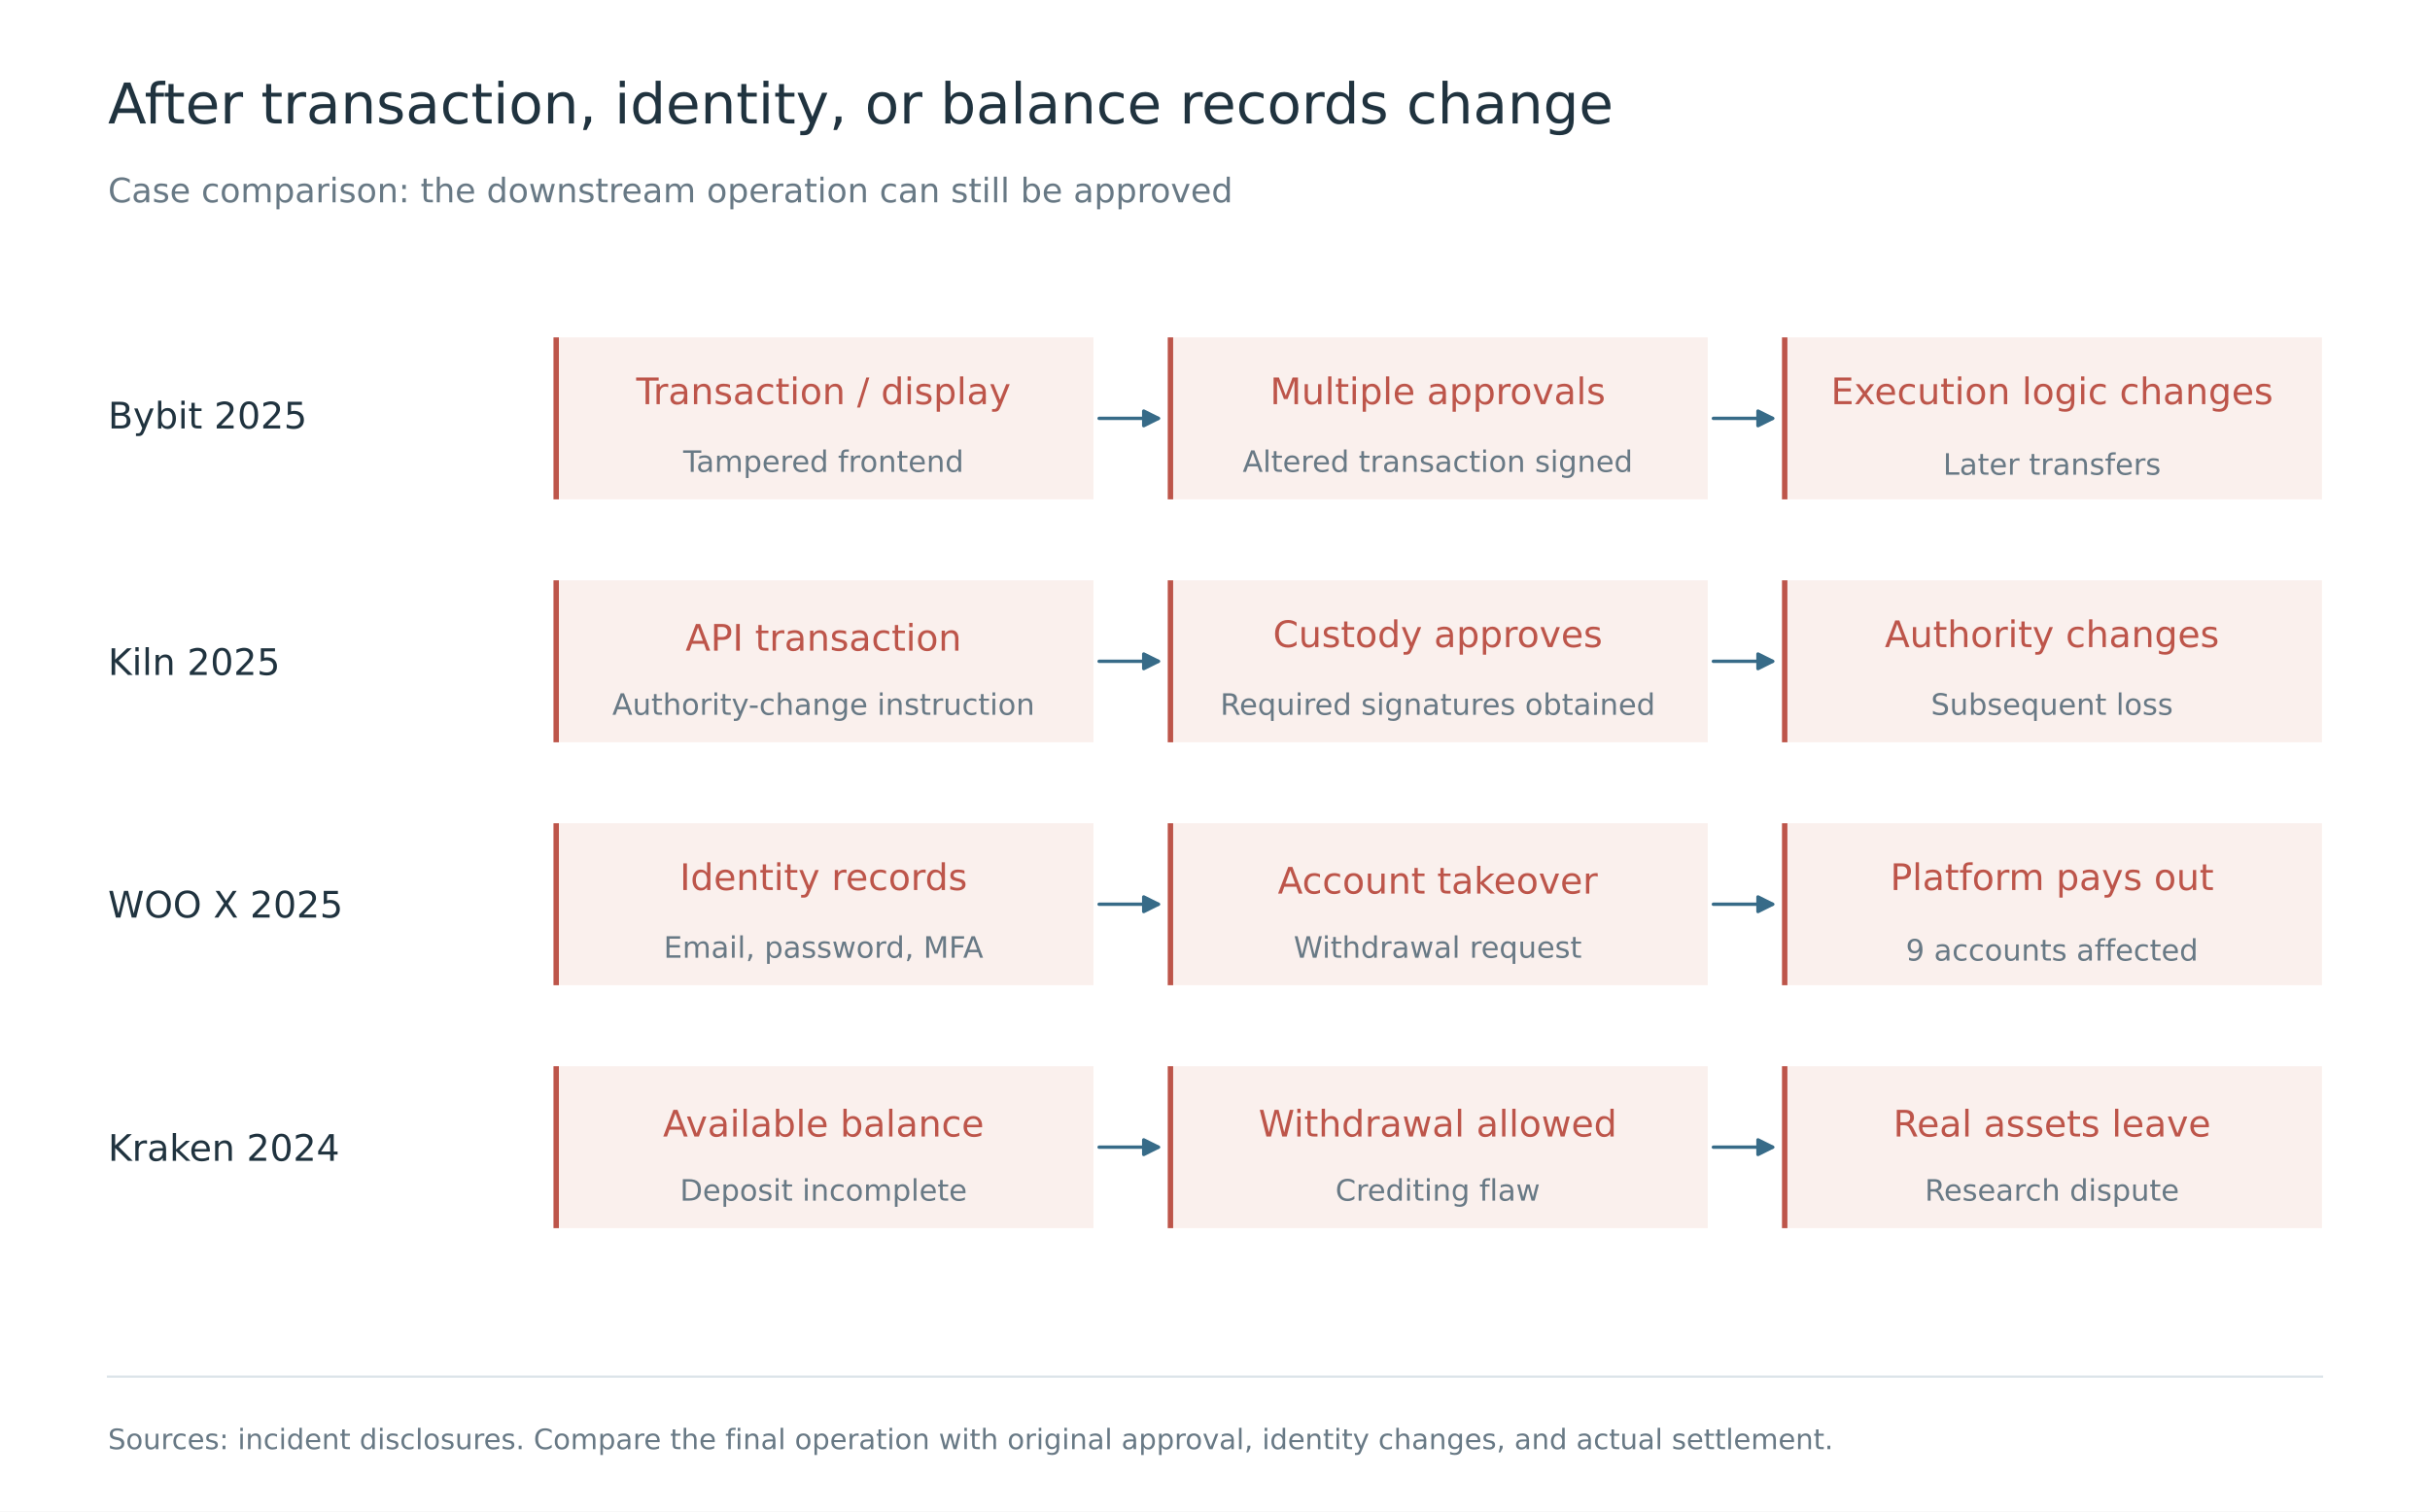
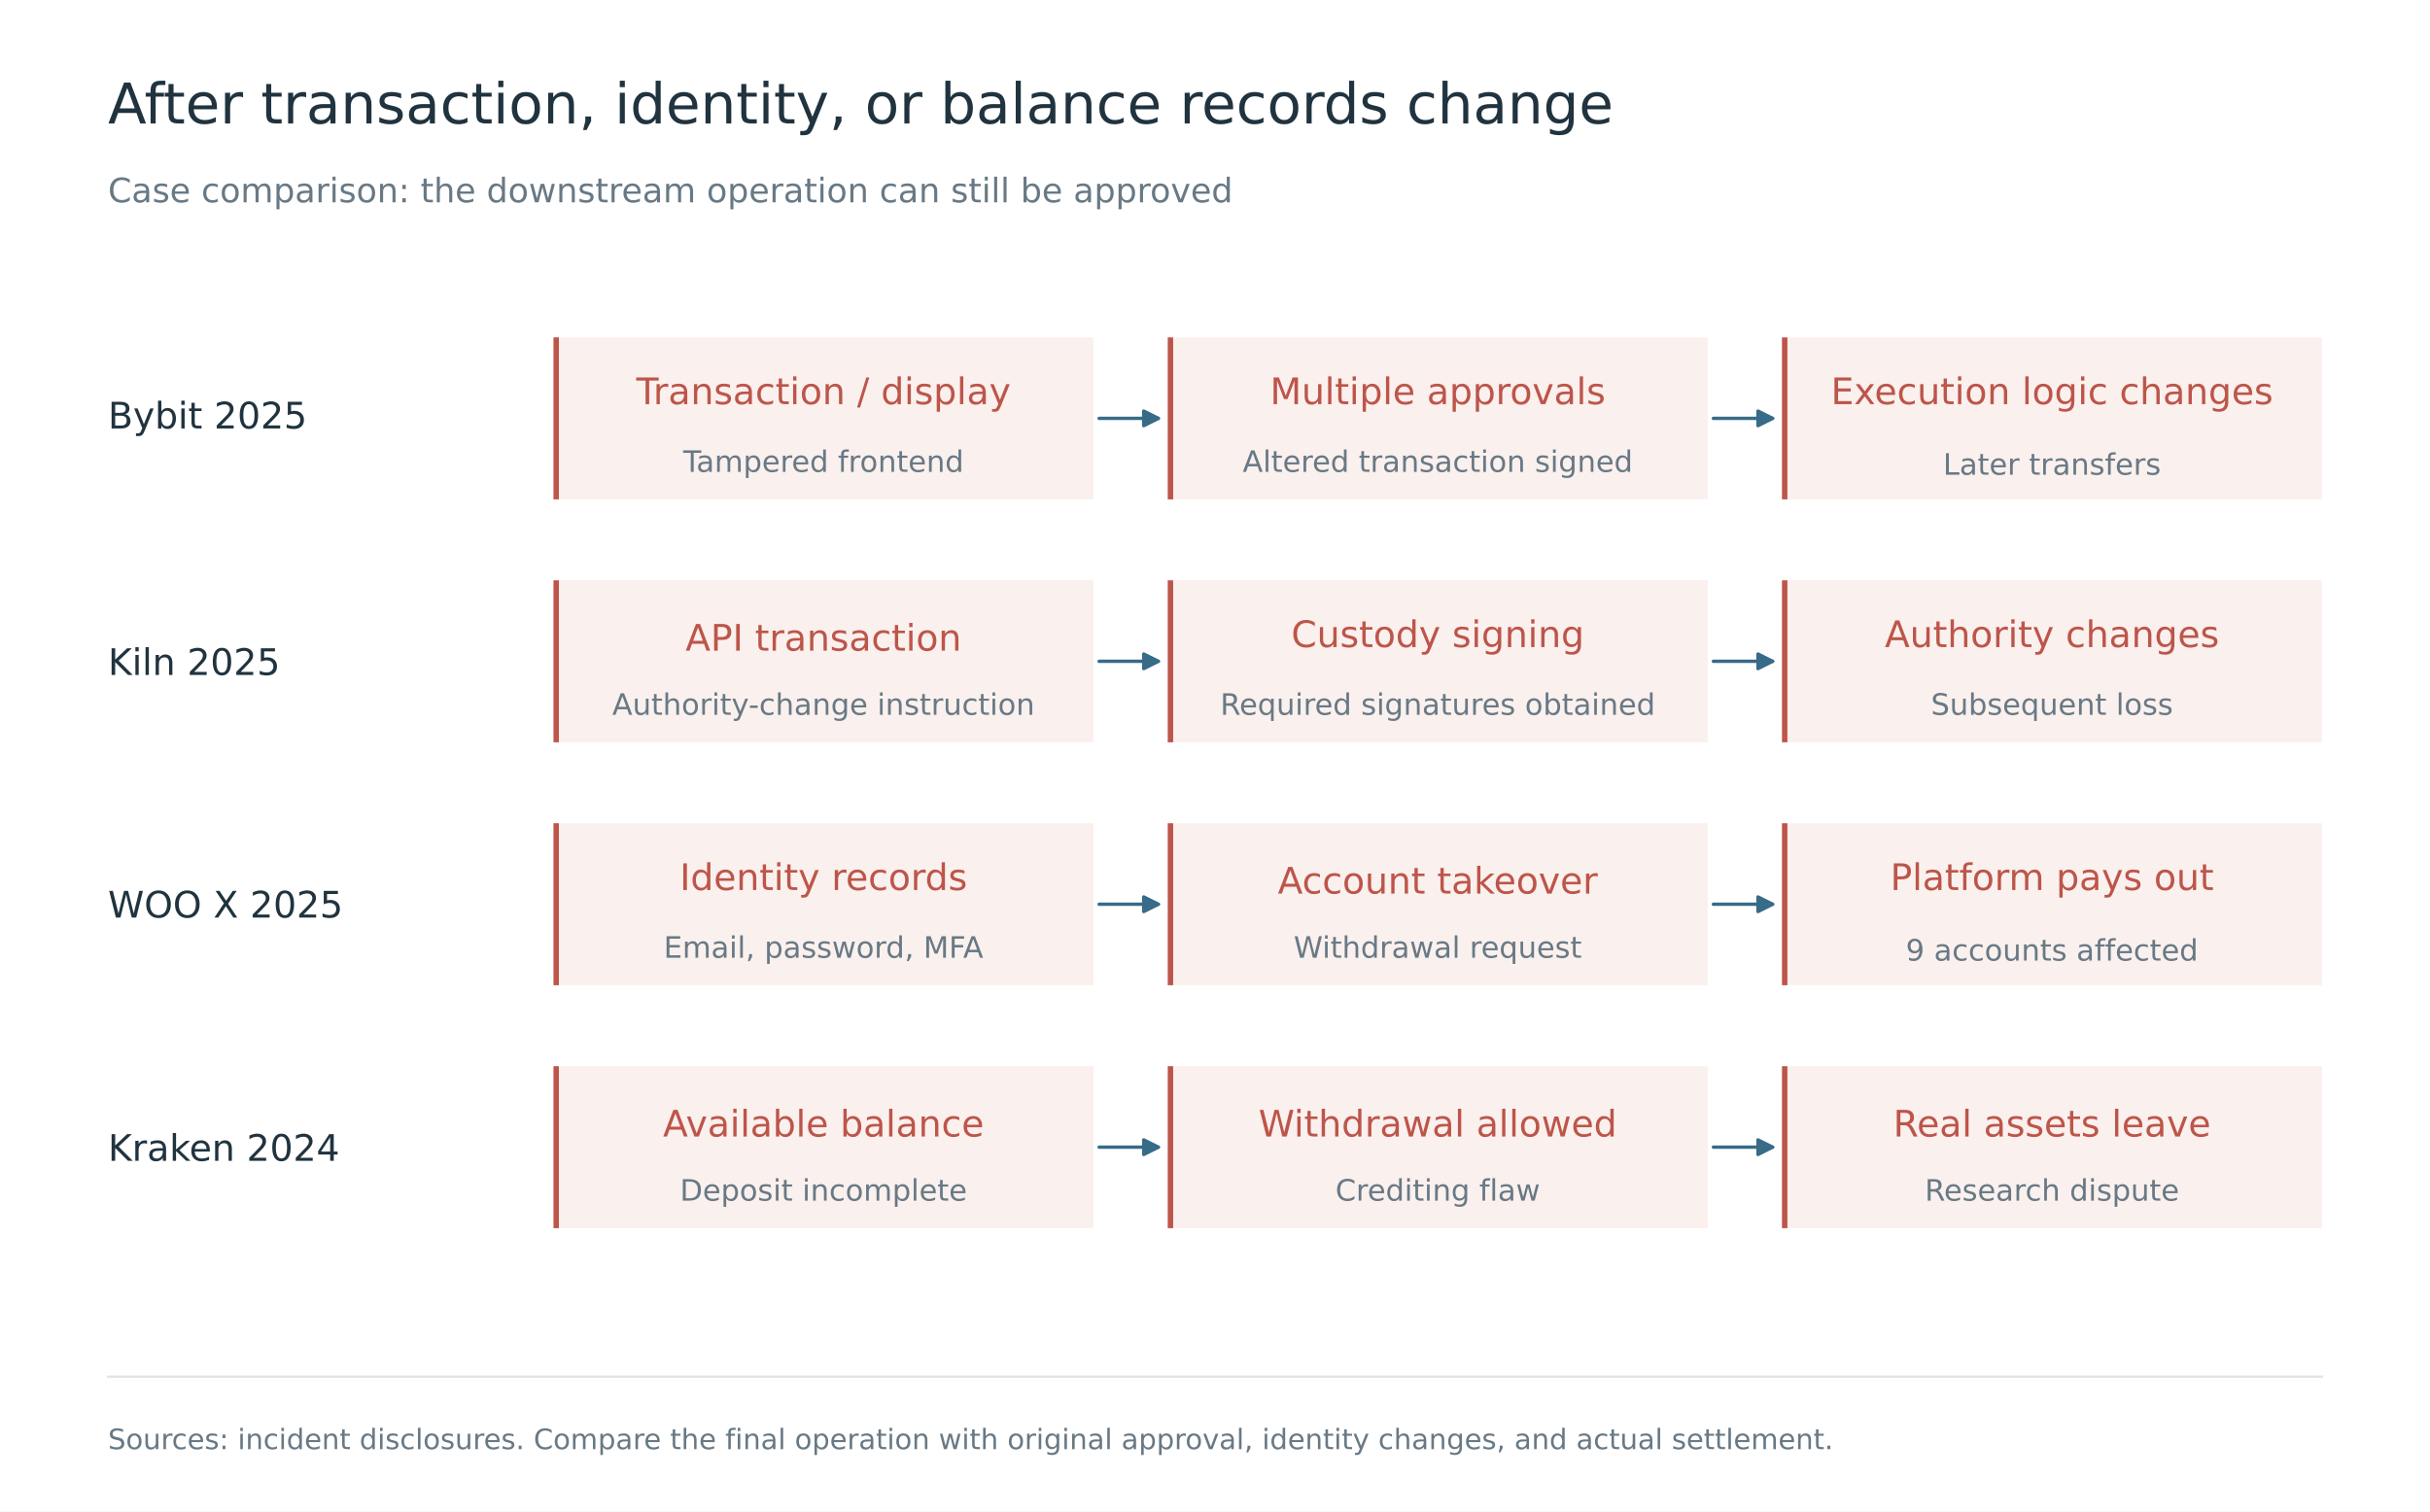
<svg xmlns="http://www.w3.org/2000/svg" width="864pt" height="537.6pt" viewBox="0 0 864 537.6" version="1.1">
  <defs>
    <style type="text/css">*{stroke-linejoin: round; stroke-linecap: butt}</style>
  </defs>
  <g id="figure_1">
    <g id="patch_1">
      <path d="M 0 537.6 L 864 537.6 L 864 0 L 0 0 z " style="fill: #ffffff" />
    </g>
    <g id="axes_1">
      <g id="patch_2">
-         <path d="M 196.8 120 L 388.8 120 L 388.8 177.6 L 196.8 177.6 z " clip-path="url(#p2749e06689)" style="fill: #faf0ed" />
+         <path d="M 196.8 120 L 388.8 120 L 388.8 177.6 L 196.8 177.6 z " clip-path="url(#pc542d8de15)" style="fill: #faf0ed" />
      </g>
      <g id="patch_3">
-         <path d="M 196.8 120 L 198.72 120 L 198.72 177.6 L 196.8 177.6 z " clip-path="url(#p2749e06689)" style="fill: #bd554a" />
+         <path d="M 196.8 120 L 198.72 120 L 198.72 177.6 L 196.8 177.6 z " clip-path="url(#pc542d8de15)" style="fill: #bd554a" />
      </g>
      <g id="patch_4">
-         <path d="M 415.2 120 L 607.2 120 L 607.2 177.6 L 415.2 177.6 z " clip-path="url(#p2749e06689)" style="fill: #faf0ed" />
+         <path d="M 415.2 120 L 607.2 120 L 607.2 177.6 L 415.2 177.6 z " clip-path="url(#pc542d8de15)" style="fill: #faf0ed" />
      </g>
      <g id="patch_5">
-         <path d="M 415.2 120 L 417.12 120 L 417.12 177.6 L 415.2 177.6 z " clip-path="url(#p2749e06689)" style="fill: #bd554a" />
+         <path d="M 415.2 120 L 417.12 120 L 417.12 177.6 L 415.2 177.6 z " clip-path="url(#pc542d8de15)" style="fill: #bd554a" />
      </g>
      <g id="patch_6">
-         <path d="M 633.6 120 L 825.6 120 L 825.6 177.6 L 633.6 177.6 z " clip-path="url(#p2749e06689)" style="fill: #faf0ed" />
+         <path d="M 633.6 120 L 825.6 120 L 825.6 177.6 L 633.6 177.6 z " clip-path="url(#pc542d8de15)" style="fill: #faf0ed" />
      </g>
      <g id="patch_7">
-         <path d="M 633.6 120 L 635.52 120 L 635.52 177.6 L 633.6 177.6 z " clip-path="url(#p2749e06689)" style="fill: #bd554a" />
+         <path d="M 633.6 120 L 635.52 120 L 635.52 177.6 L 633.6 177.6 z " clip-path="url(#pc542d8de15)" style="fill: #bd554a" />
      </g>
      <g id="patch_8">
-         <path d="M 390.801 148.8 Q 402.001 148.8 411.86 148.8 " clip-path="url(#p2749e06689)" style="fill: none; stroke: #376b88; stroke-width: 1.2; stroke-linecap: round" />
-         <path d="M 406.66 146.2 L 411.86 148.8 L 406.66 151.4 z " clip-path="url(#p2749e06689)" style="fill: #376b88; stroke: #376b88; stroke-width: 1.2; stroke-linecap: round" />
+         <path d="M 390.801 148.8 Q 402.001 148.8 411.86 148.8 " clip-path="url(#pc542d8de15)" style="fill: none; stroke: #376b88; stroke-width: 1.2; stroke-linecap: round" />
+         <path d="M 406.66 146.2 L 411.86 148.8 L 406.66 151.4 z " clip-path="url(#pc542d8de15)" style="fill: #376b88; stroke: #376b88; stroke-width: 1.2; stroke-linecap: round" />
      </g>
      <g id="patch_9">
-         <path d="M 609.201 148.8 Q 620.401 148.8 630.26 148.8 " clip-path="url(#p2749e06689)" style="fill: none; stroke: #376b88; stroke-width: 1.2; stroke-linecap: round" />
-         <path d="M 625.06 146.2 L 630.26 148.8 L 625.06 151.4 z " clip-path="url(#p2749e06689)" style="fill: #376b88; stroke: #376b88; stroke-width: 1.2; stroke-linecap: round" />
+         <path d="M 609.201 148.8 Q 620.401 148.8 630.26 148.8 " clip-path="url(#pc542d8de15)" style="fill: none; stroke: #376b88; stroke-width: 1.2; stroke-linecap: round" />
+         <path d="M 625.06 146.2 L 630.26 148.8 L 625.06 151.4 z " clip-path="url(#pc542d8de15)" style="fill: #376b88; stroke: #376b88; stroke-width: 1.2; stroke-linecap: round" />
      </g>
      <g id="patch_10">
-         <path d="M 196.8 206.4 L 388.8 206.4 L 388.8 264 L 196.8 264 z " clip-path="url(#p2749e06689)" style="fill: #faf0ed" />
+         <path d="M 196.8 206.4 L 388.8 206.4 L 388.8 264 L 196.8 264 z " clip-path="url(#pc542d8de15)" style="fill: #faf0ed" />
      </g>
      <g id="patch_11">
-         <path d="M 196.8 206.4 L 198.72 206.4 L 198.72 264 L 196.8 264 z " clip-path="url(#p2749e06689)" style="fill: #bd554a" />
+         <path d="M 196.8 206.4 L 198.72 206.4 L 198.72 264 L 196.8 264 z " clip-path="url(#pc542d8de15)" style="fill: #bd554a" />
      </g>
      <g id="patch_12">
-         <path d="M 415.2 206.4 L 607.2 206.4 L 607.2 264 L 415.2 264 z " clip-path="url(#p2749e06689)" style="fill: #faf0ed" />
+         <path d="M 415.2 206.4 L 607.2 206.4 L 607.2 264 L 415.2 264 z " clip-path="url(#pc542d8de15)" style="fill: #faf0ed" />
      </g>
      <g id="patch_13">
-         <path d="M 415.2 206.4 L 417.12 206.4 L 417.12 264 L 415.2 264 z " clip-path="url(#p2749e06689)" style="fill: #bd554a" />
+         <path d="M 415.2 206.4 L 417.12 206.4 L 417.12 264 L 415.2 264 z " clip-path="url(#pc542d8de15)" style="fill: #bd554a" />
      </g>
      <g id="patch_14">
-         <path d="M 633.6 206.4 L 825.6 206.4 L 825.6 264 L 633.6 264 z " clip-path="url(#p2749e06689)" style="fill: #faf0ed" />
+         <path d="M 633.6 206.4 L 825.6 206.4 L 825.6 264 L 633.6 264 z " clip-path="url(#pc542d8de15)" style="fill: #faf0ed" />
      </g>
      <g id="patch_15">
-         <path d="M 633.6 206.4 L 635.52 206.4 L 635.52 264 L 633.6 264 z " clip-path="url(#p2749e06689)" style="fill: #bd554a" />
+         <path d="M 633.6 206.4 L 635.52 206.4 L 635.52 264 L 633.6 264 z " clip-path="url(#pc542d8de15)" style="fill: #bd554a" />
      </g>
      <g id="patch_16">
-         <path d="M 390.801 235.2 Q 402.001 235.2 411.86 235.2 " clip-path="url(#p2749e06689)" style="fill: none; stroke: #376b88; stroke-width: 1.2; stroke-linecap: round" />
-         <path d="M 406.66 232.6 L 411.86 235.2 L 406.66 237.8 z " clip-path="url(#p2749e06689)" style="fill: #376b88; stroke: #376b88; stroke-width: 1.2; stroke-linecap: round" />
+         <path d="M 390.801 235.2 Q 402.001 235.2 411.86 235.2 " clip-path="url(#pc542d8de15)" style="fill: none; stroke: #376b88; stroke-width: 1.2; stroke-linecap: round" />
+         <path d="M 406.66 232.6 L 411.86 235.2 L 406.66 237.8 z " clip-path="url(#pc542d8de15)" style="fill: #376b88; stroke: #376b88; stroke-width: 1.2; stroke-linecap: round" />
      </g>
      <g id="patch_17">
-         <path d="M 609.201 235.2 Q 620.401 235.2 630.26 235.2 " clip-path="url(#p2749e06689)" style="fill: none; stroke: #376b88; stroke-width: 1.2; stroke-linecap: round" />
-         <path d="M 625.06 232.6 L 630.26 235.2 L 625.06 237.8 z " clip-path="url(#p2749e06689)" style="fill: #376b88; stroke: #376b88; stroke-width: 1.2; stroke-linecap: round" />
+         <path d="M 609.201 235.2 Q 620.401 235.2 630.26 235.2 " clip-path="url(#pc542d8de15)" style="fill: none; stroke: #376b88; stroke-width: 1.2; stroke-linecap: round" />
+         <path d="M 625.06 232.6 L 630.26 235.2 L 625.06 237.8 z " clip-path="url(#pc542d8de15)" style="fill: #376b88; stroke: #376b88; stroke-width: 1.2; stroke-linecap: round" />
      </g>
      <g id="patch_18">
-         <path d="M 196.8 292.8 L 388.8 292.8 L 388.8 350.4 L 196.8 350.4 z " clip-path="url(#p2749e06689)" style="fill: #faf0ed" />
+         <path d="M 196.8 292.8 L 388.8 292.8 L 388.8 350.4 L 196.8 350.4 z " clip-path="url(#pc542d8de15)" style="fill: #faf0ed" />
      </g>
      <g id="patch_19">
-         <path d="M 196.8 292.8 L 198.72 292.8 L 198.72 350.4 L 196.8 350.4 z " clip-path="url(#p2749e06689)" style="fill: #bd554a" />
+         <path d="M 196.8 292.8 L 198.72 292.8 L 198.72 350.4 L 196.8 350.4 z " clip-path="url(#pc542d8de15)" style="fill: #bd554a" />
      </g>
      <g id="patch_20">
-         <path d="M 415.2 292.8 L 607.2 292.8 L 607.2 350.4 L 415.2 350.4 z " clip-path="url(#p2749e06689)" style="fill: #faf0ed" />
+         <path d="M 415.2 292.8 L 607.2 292.8 L 607.2 350.4 L 415.2 350.4 z " clip-path="url(#pc542d8de15)" style="fill: #faf0ed" />
      </g>
      <g id="patch_21">
-         <path d="M 415.2 292.8 L 417.12 292.8 L 417.12 350.4 L 415.2 350.4 z " clip-path="url(#p2749e06689)" style="fill: #bd554a" />
+         <path d="M 415.2 292.8 L 417.12 292.8 L 417.12 350.4 L 415.2 350.4 z " clip-path="url(#pc542d8de15)" style="fill: #bd554a" />
      </g>
      <g id="patch_22">
-         <path d="M 633.6 292.8 L 825.6 292.8 L 825.6 350.4 L 633.6 350.4 z " clip-path="url(#p2749e06689)" style="fill: #faf0ed" />
+         <path d="M 633.6 292.8 L 825.6 292.8 L 825.6 350.4 L 633.6 350.4 z " clip-path="url(#pc542d8de15)" style="fill: #faf0ed" />
      </g>
      <g id="patch_23">
-         <path d="M 633.6 292.8 L 635.52 292.8 L 635.52 350.4 L 633.6 350.4 z " clip-path="url(#p2749e06689)" style="fill: #bd554a" />
+         <path d="M 633.6 292.8 L 635.52 292.8 L 635.52 350.4 L 633.6 350.4 z " clip-path="url(#pc542d8de15)" style="fill: #bd554a" />
      </g>
      <g id="patch_24">
-         <path d="M 390.801 321.6 Q 402.001 321.6 411.86 321.6 " clip-path="url(#p2749e06689)" style="fill: none; stroke: #376b88; stroke-width: 1.2; stroke-linecap: round" />
-         <path d="M 406.66 319 L 411.86 321.6 L 406.66 324.2 z " clip-path="url(#p2749e06689)" style="fill: #376b88; stroke: #376b88; stroke-width: 1.2; stroke-linecap: round" />
+         <path d="M 390.801 321.6 Q 402.001 321.6 411.86 321.6 " clip-path="url(#pc542d8de15)" style="fill: none; stroke: #376b88; stroke-width: 1.2; stroke-linecap: round" />
+         <path d="M 406.66 319 L 411.86 321.6 L 406.66 324.2 z " clip-path="url(#pc542d8de15)" style="fill: #376b88; stroke: #376b88; stroke-width: 1.2; stroke-linecap: round" />
      </g>
      <g id="patch_25">
-         <path d="M 609.201 321.6 Q 620.401 321.6 630.26 321.6 " clip-path="url(#p2749e06689)" style="fill: none; stroke: #376b88; stroke-width: 1.2; stroke-linecap: round" />
-         <path d="M 625.06 319 L 630.26 321.6 L 625.06 324.2 z " clip-path="url(#p2749e06689)" style="fill: #376b88; stroke: #376b88; stroke-width: 1.2; stroke-linecap: round" />
+         <path d="M 609.201 321.6 Q 620.401 321.6 630.26 321.6 " clip-path="url(#pc542d8de15)" style="fill: none; stroke: #376b88; stroke-width: 1.2; stroke-linecap: round" />
+         <path d="M 625.06 319 L 630.26 321.6 L 625.06 324.2 z " clip-path="url(#pc542d8de15)" style="fill: #376b88; stroke: #376b88; stroke-width: 1.2; stroke-linecap: round" />
      </g>
      <g id="patch_26">
-         <path d="M 196.8 379.2 L 388.8 379.2 L 388.8 436.8 L 196.8 436.8 z " clip-path="url(#p2749e06689)" style="fill: #faf0ed" />
+         <path d="M 196.8 379.2 L 388.8 379.2 L 388.8 436.8 L 196.8 436.8 z " clip-path="url(#pc542d8de15)" style="fill: #faf0ed" />
      </g>
      <g id="patch_27">
-         <path d="M 196.8 379.2 L 198.72 379.2 L 198.72 436.8 L 196.8 436.8 z " clip-path="url(#p2749e06689)" style="fill: #bd554a" />
+         <path d="M 196.8 379.2 L 198.72 379.2 L 198.72 436.8 L 196.8 436.8 z " clip-path="url(#pc542d8de15)" style="fill: #bd554a" />
      </g>
      <g id="patch_28">
-         <path d="M 415.2 379.2 L 607.2 379.2 L 607.2 436.8 L 415.2 436.8 z " clip-path="url(#p2749e06689)" style="fill: #faf0ed" />
+         <path d="M 415.2 379.2 L 607.2 379.2 L 607.2 436.8 L 415.2 436.8 z " clip-path="url(#pc542d8de15)" style="fill: #faf0ed" />
      </g>
      <g id="patch_29">
-         <path d="M 415.2 379.2 L 417.12 379.2 L 417.12 436.8 L 415.2 436.8 z " clip-path="url(#p2749e06689)" style="fill: #bd554a" />
+         <path d="M 415.2 379.2 L 417.12 379.2 L 417.12 436.8 L 415.2 436.8 z " clip-path="url(#pc542d8de15)" style="fill: #bd554a" />
      </g>
      <g id="patch_30">
-         <path d="M 633.6 379.2 L 825.6 379.2 L 825.6 436.8 L 633.6 436.8 z " clip-path="url(#p2749e06689)" style="fill: #faf0ed" />
+         <path d="M 633.6 379.2 L 825.6 379.2 L 825.6 436.8 L 633.6 436.8 z " clip-path="url(#pc542d8de15)" style="fill: #faf0ed" />
      </g>
      <g id="patch_31">
-         <path d="M 633.6 379.2 L 635.52 379.2 L 635.52 436.8 L 633.6 436.8 z " clip-path="url(#p2749e06689)" style="fill: #bd554a" />
+         <path d="M 633.6 379.2 L 635.52 379.2 L 635.52 436.8 L 633.6 436.8 z " clip-path="url(#pc542d8de15)" style="fill: #bd554a" />
      </g>
      <g id="patch_32">
-         <path d="M 390.801 408 Q 402.001 408 411.86 408 " clip-path="url(#p2749e06689)" style="fill: none; stroke: #376b88; stroke-width: 1.2; stroke-linecap: round" />
-         <path d="M 406.66 405.4 L 411.86 408 L 406.66 410.6 z " clip-path="url(#p2749e06689)" style="fill: #376b88; stroke: #376b88; stroke-width: 1.2; stroke-linecap: round" />
+         <path d="M 390.801 408 Q 402.001 408 411.86 408 " clip-path="url(#pc542d8de15)" style="fill: none; stroke: #376b88; stroke-width: 1.2; stroke-linecap: round" />
+         <path d="M 406.66 405.4 L 411.86 408 L 406.66 410.6 z " clip-path="url(#pc542d8de15)" style="fill: #376b88; stroke: #376b88; stroke-width: 1.2; stroke-linecap: round" />
      </g>
      <g id="patch_33">
-         <path d="M 609.201 408 Q 620.401 408 630.26 408 " clip-path="url(#p2749e06689)" style="fill: none; stroke: #376b88; stroke-width: 1.2; stroke-linecap: round" />
-         <path d="M 625.06 405.4 L 630.26 408 L 625.06 410.6 z " clip-path="url(#p2749e06689)" style="fill: #376b88; stroke: #376b88; stroke-width: 1.2; stroke-linecap: round" />
+         <path d="M 609.201 408 Q 620.401 408 630.26 408 " clip-path="url(#pc542d8de15)" style="fill: none; stroke: #376b88; stroke-width: 1.2; stroke-linecap: round" />
+         <path d="M 625.06 405.4 L 630.26 408 L 625.06 410.6 z " clip-path="url(#pc542d8de15)" style="fill: #376b88; stroke: #376b88; stroke-width: 1.2; stroke-linecap: round" />
      </g>
      <g id="line2d_1">
-         <path d="M 38.4 489.6 L 825.6 489.6 " clip-path="url(#p2749e06689)" style="fill: none; stroke: #dce4e9; stroke-width: 0.8; stroke-linecap: square" />
+         <path d="M 38.4 489.6 L 825.6 489.6 " clip-path="url(#pc542d8de15)" style="fill: none; stroke: #dce4e9; stroke-width: 0.8; stroke-linecap: square" />
      </g>
      <g id="text_1">
        <text style="font-size: 20px; font-family: 'DejaVu Sans'; text-anchor: start; fill: #20333f" x="38.4" y="43.919" transform="rotate(-0 38.4 43.91875)">After transaction, identity, or balance records change</text>
      </g>
      <g id="text_2">
        <text style="font-size: 12px; font-family: 'DejaVu Sans'; text-anchor: start; fill: #687985" x="38.4" y="71.951" transform="rotate(-0 38.4 71.95125)">Case comparison: the downstream operation can still be approved</text>
      </g>
      <g id="text_3">
        <text style="font-size: 13px; font-family: 'DejaVu Sans'; text-anchor: start; fill: #20333f" x="38.4" y="152.387" transform="rotate(-0 38.4 152.3872)">Bybit 2025</text>
      </g>
      <g id="text_4">
        <text style="font-size: 13px; font-family: 'DejaVu Sans'; text-anchor: middle; fill: #bd554a" x="292.8" y="143.747" transform="rotate(-0 292.8 143.7472)">Transaction / display</text>
      </g>
      <g id="text_5">
        <text style="font-size: 10.5px; font-family: 'DejaVu Sans'; text-anchor: middle; fill: #687985" x="292.8" y="167.825" transform="rotate(-0 292.8 167.8253)">Tampered frontend</text>
      </g>
      <g id="text_6">
        <text style="font-size: 13px; font-family: 'DejaVu Sans'; text-anchor: middle; fill: #bd554a" x="511.2" y="143.747" transform="rotate(-0 511.2 143.7472)">Multiple approvals</text>
      </g>
      <g id="text_7">
        <text style="font-size: 10.5px; font-family: 'DejaVu Sans'; text-anchor: middle; fill: #687985" x="511.2" y="167.825" transform="rotate(-0 511.2 167.8253)">Altered transaction signed</text>
      </g>
      <g id="text_8">
        <text style="font-size: 13px; font-family: 'DejaVu Sans'; text-anchor: middle; fill: #bd554a" x="729.6" y="143.747" transform="rotate(-0 729.6 143.7472)">Execution logic changes</text>
      </g>
      <g id="text_9">
        <text style="font-size: 10.5px; font-family: 'DejaVu Sans'; text-anchor: middle; fill: #687985" x="729.6" y="168.843" transform="rotate(-0 729.6 168.8425)">Later transfers</text>
      </g>
      <g id="text_10">
        <text style="font-size: 13px; font-family: 'DejaVu Sans'; text-anchor: start; fill: #20333f" x="38.4" y="240.047" transform="rotate(-0 38.4 240.0466)">Kiln 2025</text>
      </g>
      <g id="text_11">
        <text style="font-size: 13px; font-family: 'DejaVu Sans'; text-anchor: middle; fill: #bd554a" x="292.8" y="231.407" transform="rotate(-0 292.8 231.4066)">API transaction</text>
      </g>
      <g id="text_12">
        <text style="font-size: 10.5px; font-family: 'DejaVu Sans'; text-anchor: middle; fill: #687985" x="292.8" y="254.225" transform="rotate(-0 292.8 254.2253)">Authority-change instruction</text>
      </g>
      <g id="text_13">
-         <text style="font-size: 13px; font-family: 'DejaVu Sans'; text-anchor: middle; fill: #bd554a" x="511.2" y="230.147" transform="rotate(-0 511.2 230.1472)">Custody approves</text>
+         <text style="font-size: 13px; font-family: 'DejaVu Sans'; text-anchor: middle; fill: #bd554a" x="511.2" y="230.147" transform="rotate(-0 511.2 230.1472)">Custody signing</text>
      </g>
      <g id="text_14">
        <text style="font-size: 10.5px; font-family: 'DejaVu Sans'; text-anchor: middle; fill: #687985" x="511.2" y="254.225" transform="rotate(-0 511.2 254.2253)">Required signatures obtained</text>
      </g>
      <g id="text_15">
        <text style="font-size: 13px; font-family: 'DejaVu Sans'; text-anchor: middle; fill: #bd554a" x="729.6" y="230.147" transform="rotate(-0 729.6 230.1472)">Authority changes</text>
      </g>
      <g id="text_16">
        <text style="font-size: 10.5px; font-family: 'DejaVu Sans'; text-anchor: middle; fill: #687985" x="729.6" y="254.225" transform="rotate(-0 729.6 254.2253)">Subsequent loss</text>
      </g>
      <g id="text_17">
        <text style="font-size: 13px; font-family: 'DejaVu Sans'; text-anchor: start; fill: #20333f" x="38.4" y="326.332" transform="rotate(-0 38.4 326.3318)">WOO X 2025</text>
      </g>
      <g id="text_18">
        <text style="font-size: 13px; font-family: 'DejaVu Sans'; text-anchor: middle; fill: #bd554a" x="292.8" y="316.547" transform="rotate(-0 292.8 316.5472)">Identity records</text>
      </g>
      <g id="text_19">
        <text style="font-size: 10.5px; font-family: 'DejaVu Sans'; text-anchor: middle; fill: #687985" x="292.8" y="340.625" transform="rotate(-0 292.8 340.6253)">Email, password, MFA</text>
      </g>
      <g id="text_20">
        <text style="font-size: 13px; font-family: 'DejaVu Sans'; text-anchor: middle; fill: #bd554a" x="511.2" y="317.807" transform="rotate(-0 511.2 317.8066)">Account takeover</text>
      </g>
      <g id="text_21">
        <text style="font-size: 10.5px; font-family: 'DejaVu Sans'; text-anchor: middle; fill: #687985" x="511.2" y="340.625" transform="rotate(-0 511.2 340.6253)">Withdrawal request</text>
      </g>
      <g id="text_22">
        <text style="font-size: 13px; font-family: 'DejaVu Sans'; text-anchor: middle; fill: #bd554a" x="729.6" y="316.547" transform="rotate(-0 729.6 316.5472)">Platform pays out</text>
      </g>
      <g id="text_23">
        <text style="font-size: 10.5px; font-family: 'DejaVu Sans'; text-anchor: middle; fill: #687985" x="729.6" y="341.643" transform="rotate(-0 729.6 341.6425)">9 accounts affected</text>
      </g>
      <g id="text_24">
        <text style="font-size: 13px; font-family: 'DejaVu Sans'; text-anchor: start; fill: #20333f" x="38.4" y="412.847" transform="rotate(-0 38.4 412.8466)">Kraken 2024</text>
      </g>
      <g id="text_25">
        <text style="font-size: 13px; font-family: 'DejaVu Sans'; text-anchor: middle; fill: #bd554a" x="292.8" y="404.207" transform="rotate(-0 292.8 404.2066)">Available balance</text>
      </g>
      <g id="text_26">
        <text style="font-size: 10.5px; font-family: 'DejaVu Sans'; text-anchor: middle; fill: #687985" x="292.8" y="427.025" transform="rotate(-0 292.8 427.0253)">Deposit incomplete</text>
      </g>
      <g id="text_27">
        <text style="font-size: 13px; font-family: 'DejaVu Sans'; text-anchor: middle; fill: #bd554a" x="511.2" y="404.207" transform="rotate(-0 511.2 404.2066)">Withdrawal allowed</text>
      </g>
      <g id="text_28">
        <text style="font-size: 10.5px; font-family: 'DejaVu Sans'; text-anchor: middle; fill: #687985" x="511.2" y="427.025" transform="rotate(-0 511.2 427.0253)">Crediting flaw</text>
      </g>
      <g id="text_29">
        <text style="font-size: 13px; font-family: 'DejaVu Sans'; text-anchor: middle; fill: #bd554a" x="729.6" y="404.207" transform="rotate(-0 729.6 404.2066)">Real assets leave</text>
      </g>
      <g id="text_30">
        <text style="font-size: 10.5px; font-family: 'DejaVu Sans'; text-anchor: middle; fill: #687985" x="729.6" y="427.025" transform="rotate(-0 729.6 427.0253)">Research dispute</text>
      </g>
      <g id="text_31">
        <text style="font-size: 10px; font-family: 'DejaVu Sans'; text-anchor: start; fill: #687985" x="38.4" y="515.399" transform="rotate(-0 38.4 515.3994)">Sources: incident disclosures. Compare the final operation with original approval, identity changes, and actual settlement.</text>
      </g>
    </g>
  </g>
  <defs>
-     <clipPath id="p2749e06689">
+     <clipPath id="pc542d8de15">
      <rect x="0" y="0" width="864" height="537.6" />
    </clipPath>
  </defs>
</svg>
